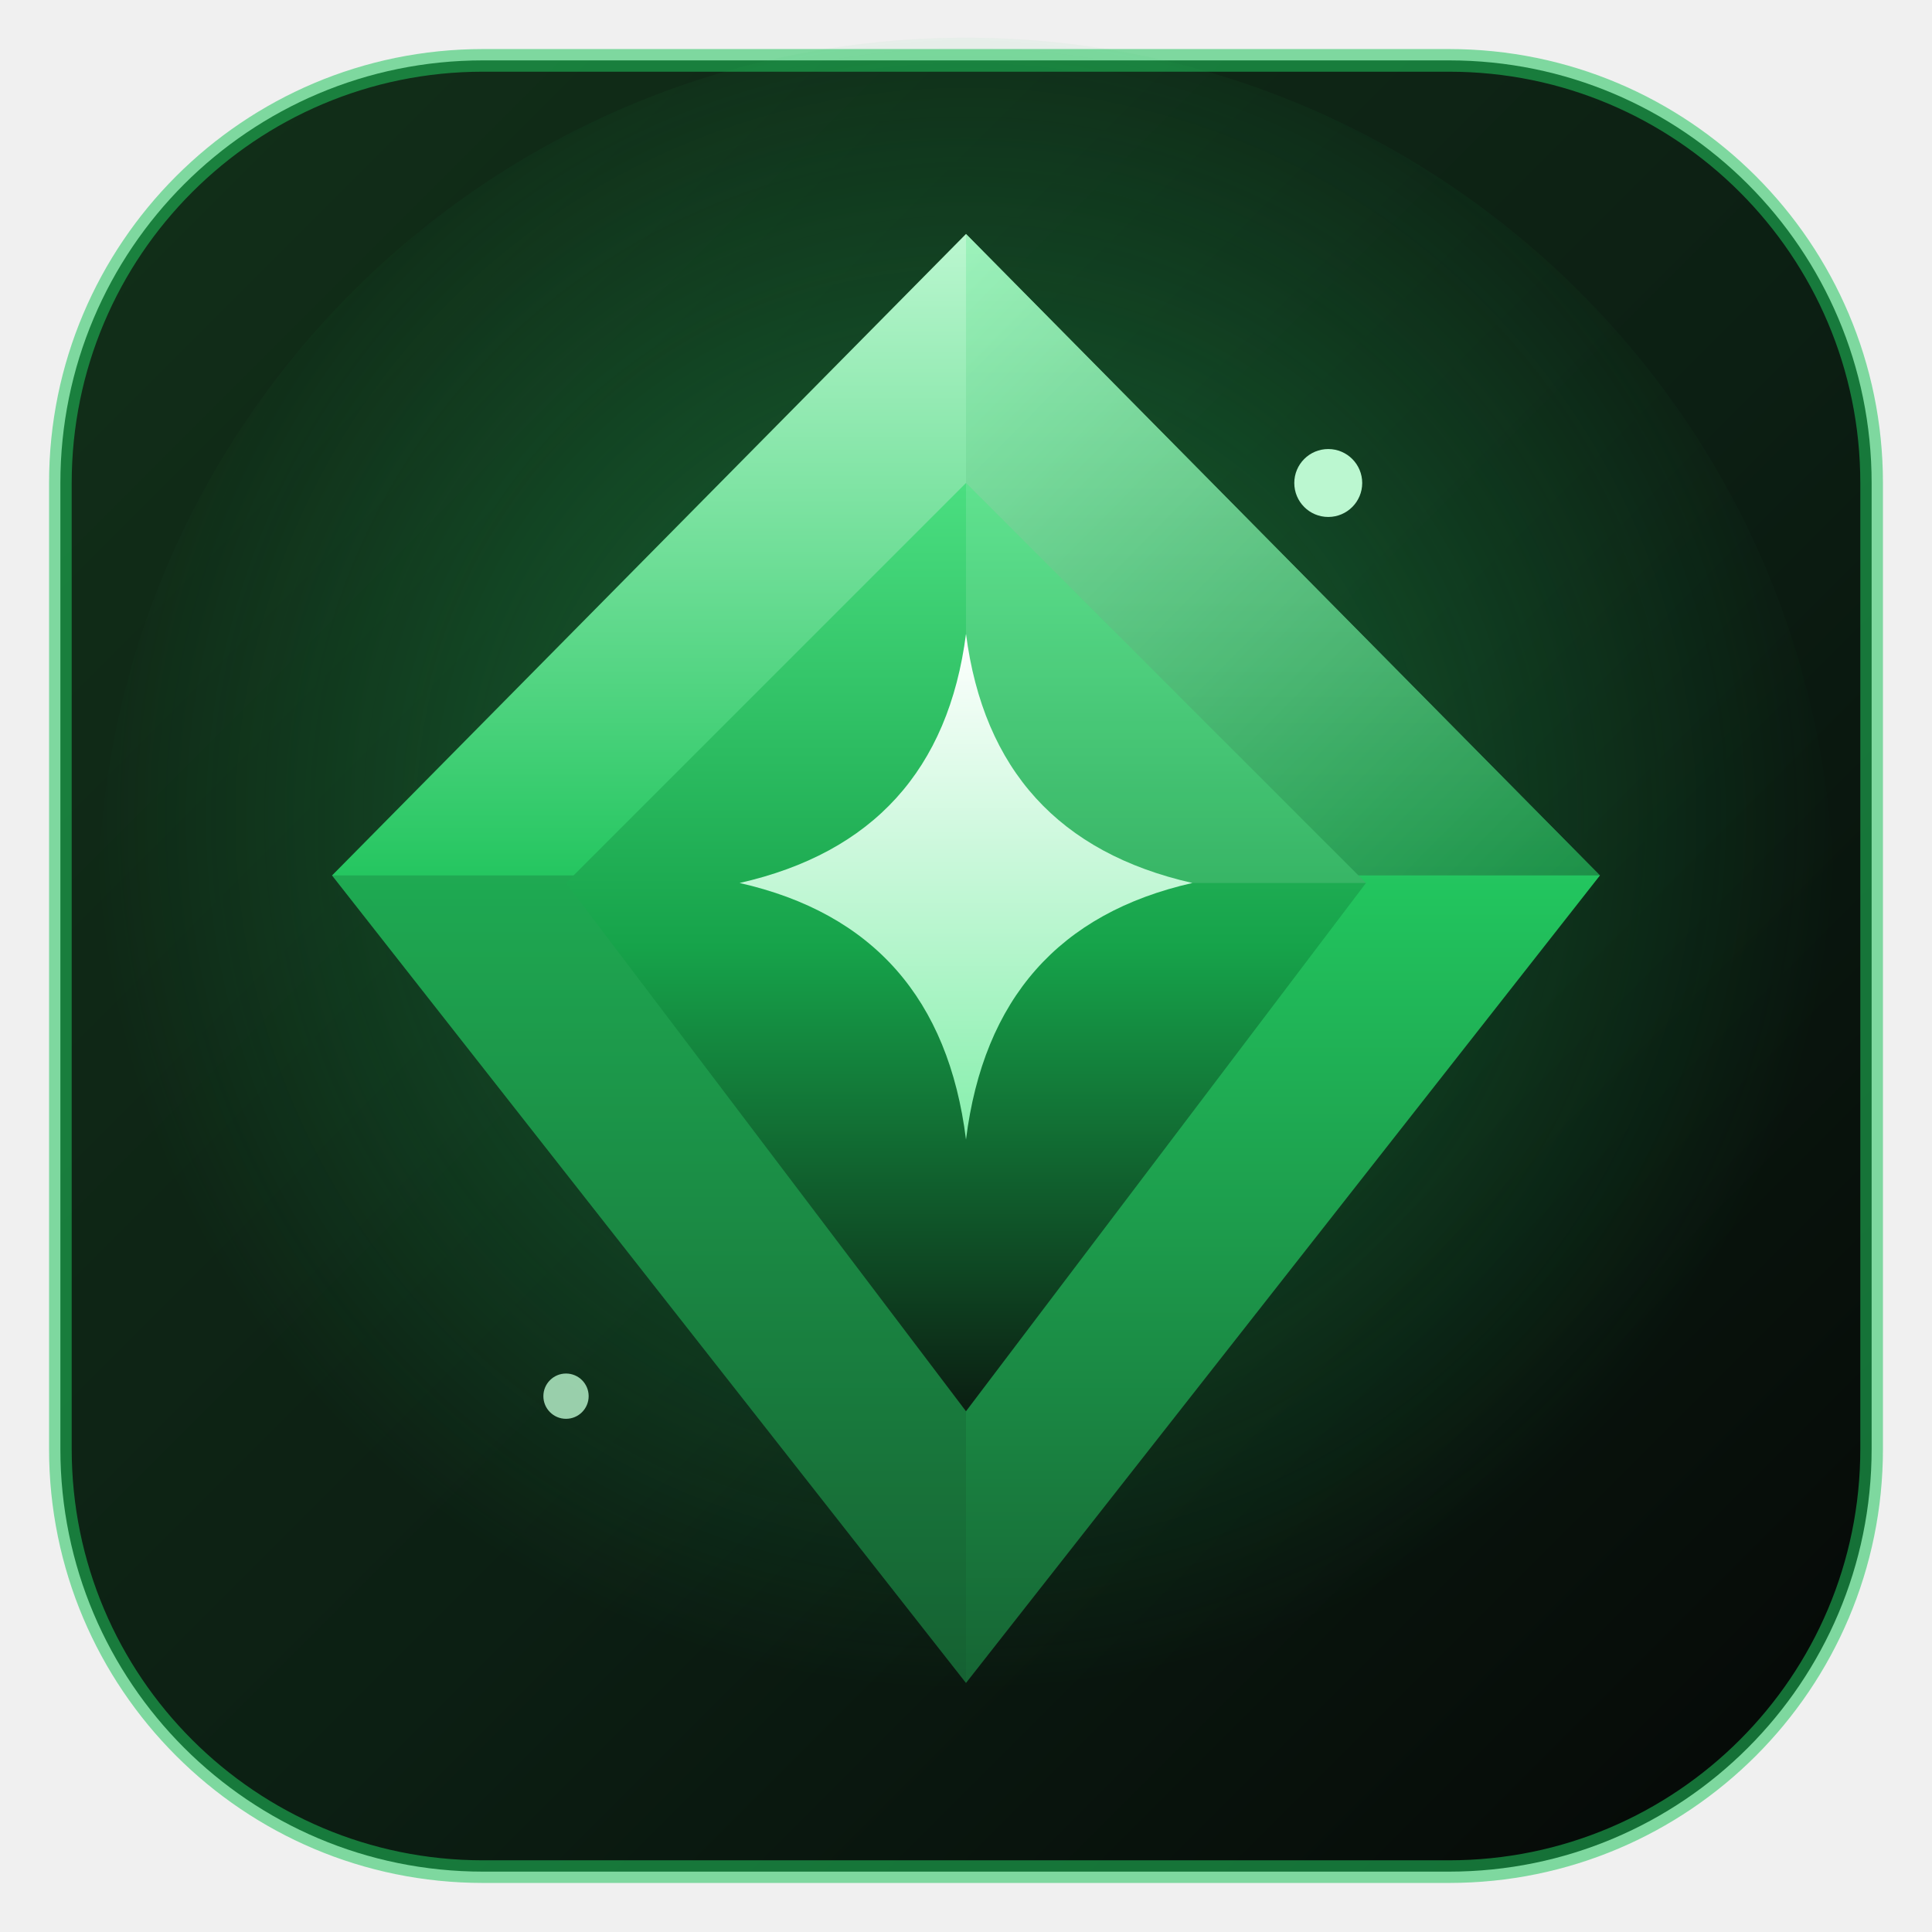
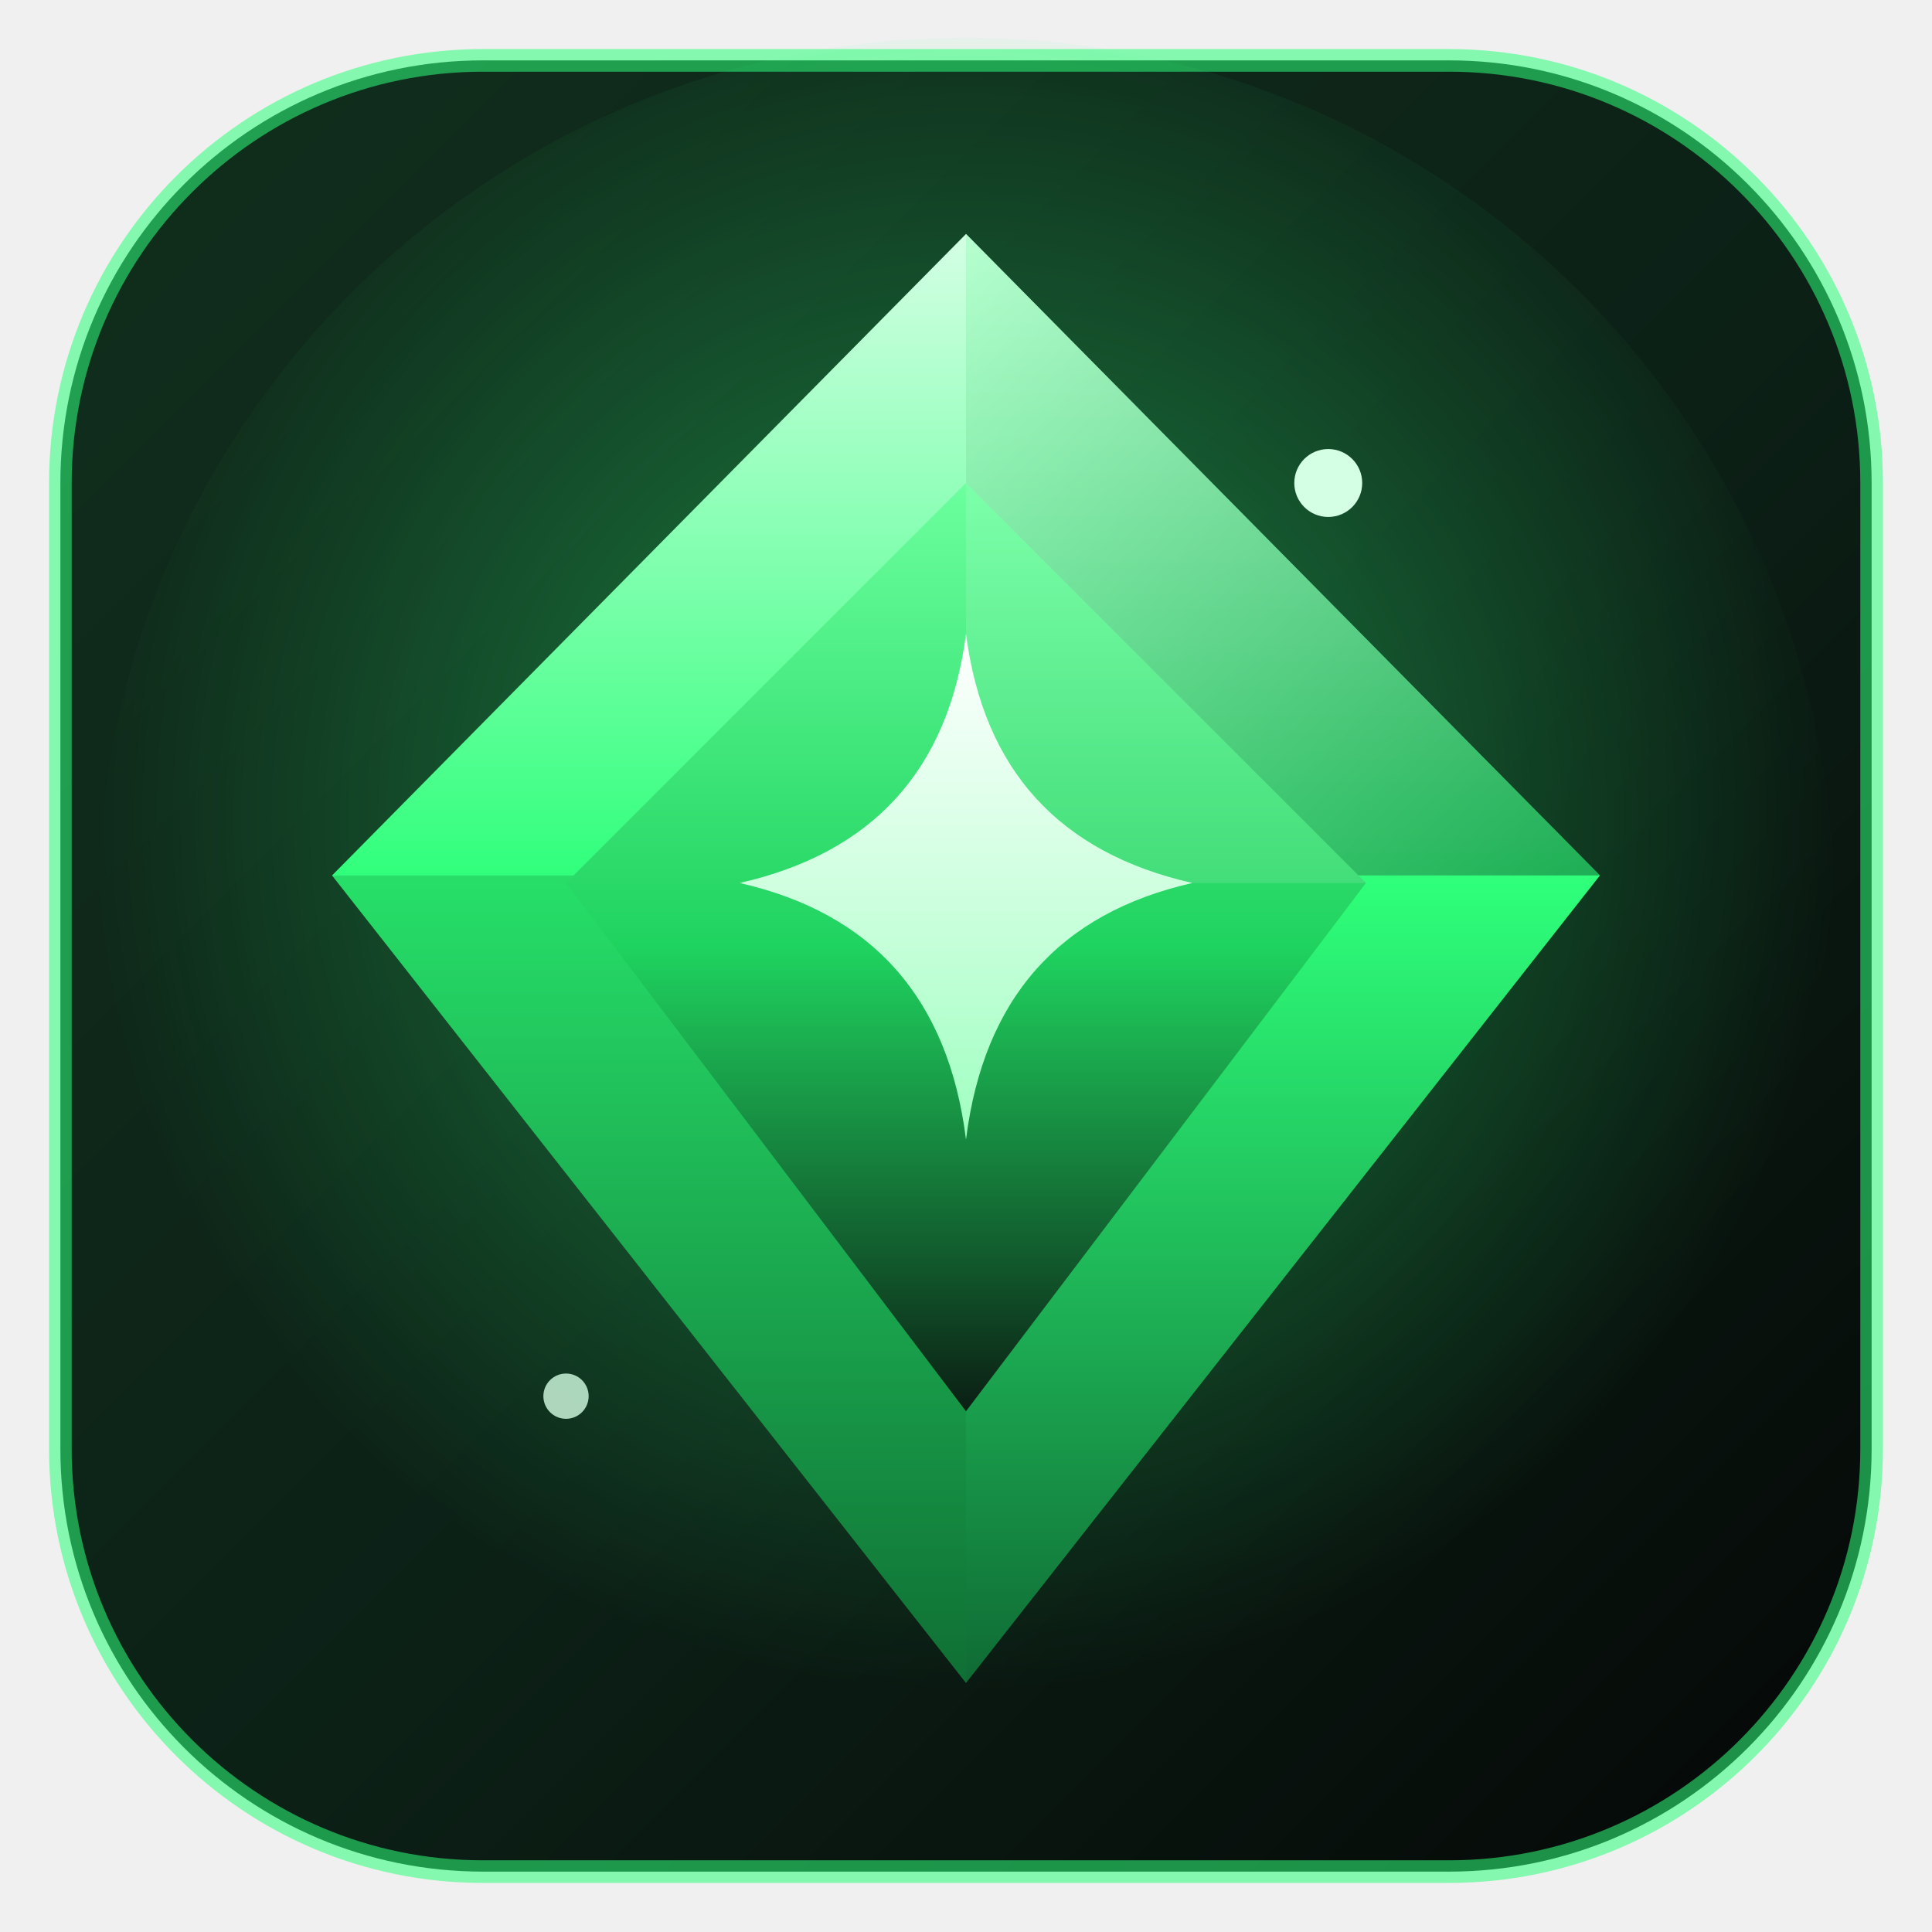
<svg xmlns="http://www.w3.org/2000/svg" viewBox="0 0 512 512" width="512" height="512">
  <defs>
    <linearGradient id="bg" x1="0" y1="0" x2="1" y2="1">
-       <stop offset="0" stop-color="#123019" />
-       <stop offset="0.55" stop-color="#0c1f13" />
+       <stop offset="0" stop-color="#112f1d" />
+       <stop offset="0.55" stop-color="#0c2016" />
      <stop offset="1" stop-color="#050706" />
    </linearGradient>
    <radialGradient id="glow" cx="0.5" cy="0.45" r="0.5">
-       <stop offset="0" stop-color="#22c55e" stop-opacity="0.45" />
-       <stop offset="1" stop-color="#22c55e" stop-opacity="0" />
+       <stop offset="0" stop-color="#2eff7a" stop-opacity="0.45" />
+       <stop offset="1" stop-color="#2eff7a" stop-opacity="0" />
    </radialGradient>
    <linearGradient id="gold" x1="0" y1="0" x2="0" y2="1">
-       <stop offset="0" stop-color="#bbf7d0" />
-       <stop offset="0.45" stop-color="#22c55e" />
-       <stop offset="1" stop-color="#166534" />
+       <stop offset="0" stop-color="#d4ffe4" />
+       <stop offset="0.45" stop-color="#2eff7a" />
+       <stop offset="1" stop-color="#0f6b34" />
    </linearGradient>
    <linearGradient id="goldSide" x1="0" y1="0" x2="1" y2="1">
-       <stop offset="0" stop-color="#86efac" />
-       <stop offset="1" stop-color="#166534" />
+       <stop offset="0" stop-color="#9fffc0" />
+       <stop offset="1" stop-color="#0f6b34" />
    </linearGradient>
    <linearGradient id="core" x1="0" y1="0" x2="0" y2="1">
-       <stop offset="0" stop-color="#4ade80" />
-       <stop offset="0.5" stop-color="#16a34a" />
-       <stop offset="1" stop-color="#0b1f12" />
+       <stop offset="0" stop-color="#6bff9e" />
+       <stop offset="0.5" stop-color="#1fd35f" />
+       <stop offset="1" stop-color="#0b2014" />
    </linearGradient>
    <linearGradient id="star" x1="0" y1="0" x2="0" y2="1">
      <stop offset="0" stop-color="#ffffff" />
-       <stop offset="1" stop-color="#86efac" />
+       <stop offset="1" stop-color="#9fffc0" />
    </linearGradient>
  </defs>
  <rect x="16" y="16" width="480" height="480" rx="112" fill="url(#bg)" />
-   <rect x="16" y="16" width="480" height="480" rx="112" fill="none" stroke="#22c55e" stroke-opacity="0.55" stroke-width="6" />
+   <rect x="16" y="16" width="480" height="480" rx="112" fill="none" stroke="#2eff7a" stroke-opacity="0.55" stroke-width="6" />
  <circle cx="256" cy="240" r="230" fill="url(#glow)" />
  <polygon points="256,62 424,232 256,446 88,232" fill="url(#gold)" />
  <polygon points="256,62 424,232 256,232" fill="url(#goldSide)" opacity="0.55" />
-   <polygon points="88,232 256,446 256,232" fill="#14532d" opacity="0.25" />
+   <polygon points="88,232 256,446 256,232" fill="#0f7a35" opacity="0.25" />
  <polygon points="256,128 362,234 256,374 150,234" fill="url(#core)" />
  <polygon points="256,128 362,234 256,234" fill="#ffffff" opacity="0.12" />
  <path d="M256 168 Q263 222 316 234 Q263 246 256 302 Q249 246 196 234 Q249 222 256 168 Z" fill="url(#star)" />
-   <circle cx="352" cy="128" r="9" fill="#bbf7d0" />
-   <circle cx="150" cy="370" r="6" fill="#bbf7d0" opacity="0.8" />
+   <circle cx="352" cy="128" r="9" fill="#d4ffe4" />
+   <circle cx="150" cy="370" r="6" fill="#d4ffe4" opacity="0.8" />
</svg>
